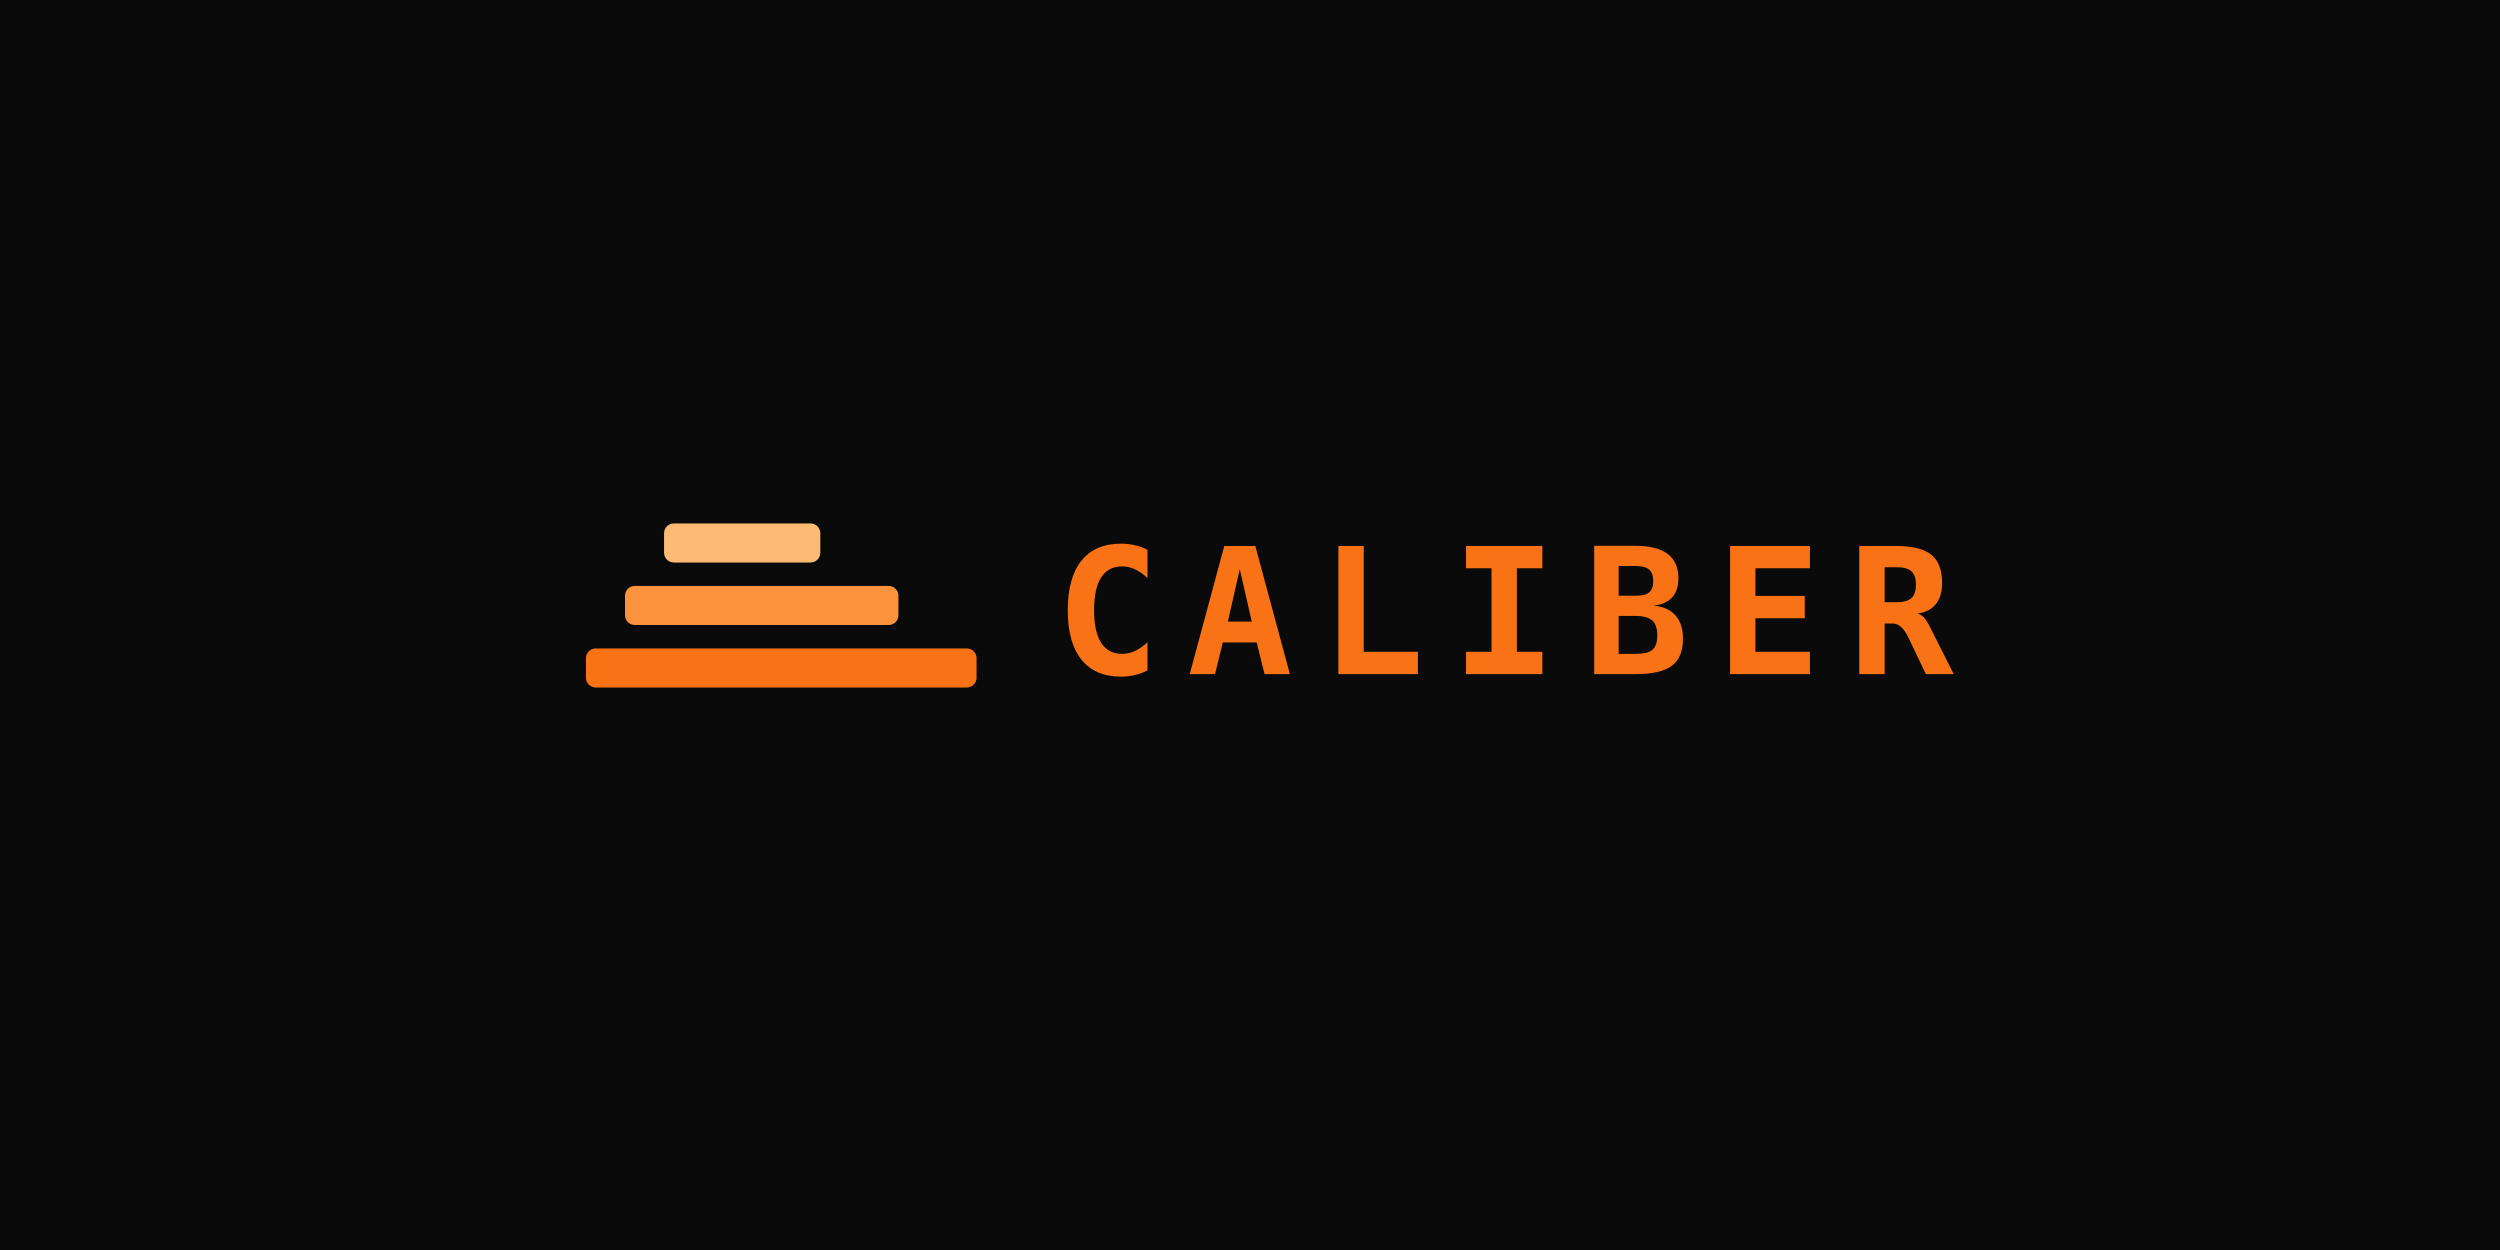
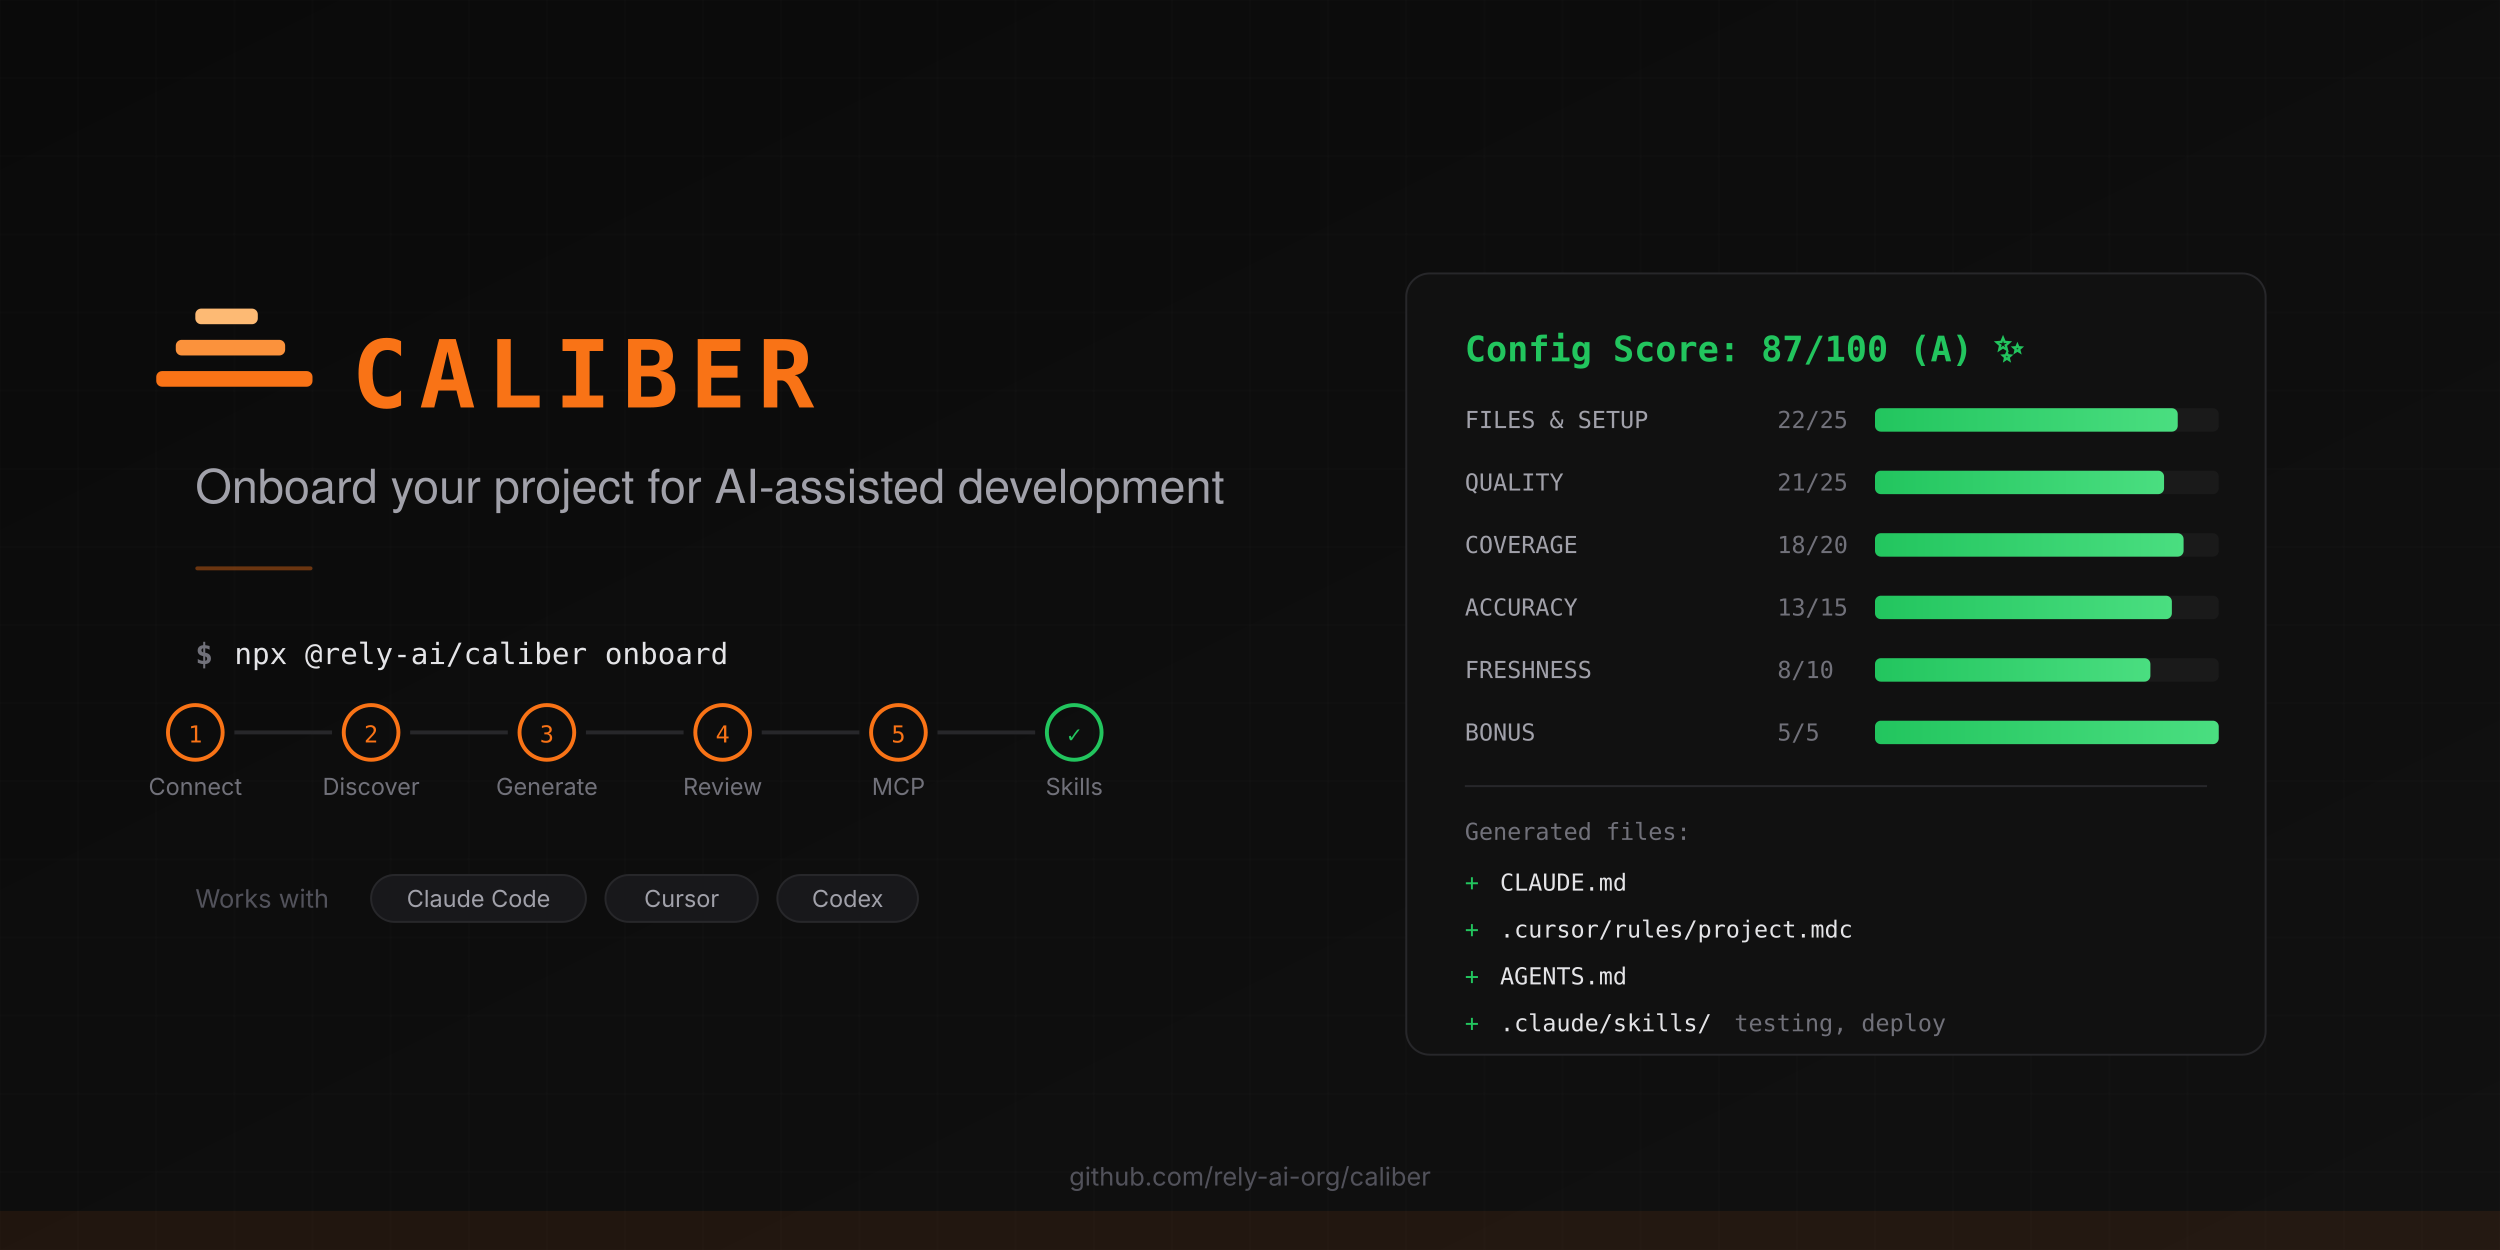
<svg xmlns="http://www.w3.org/2000/svg" width="1280" height="640" viewBox="0 0 1280 640">
-   <rect width="1280" height="640" fill="#0a0a0a" />
-   <rect x="340" y="268" width="80" height="20" rx="5" fill="#fdba74" />
-   <rect x="320" y="300" width="140" height="20" rx="5" fill="#fb923c" />
-   <rect x="300" y="332" width="200" height="20" rx="5" fill="#f97316" />
-   <text x="540" y="314" font-family="'Geist Mono', 'SF Mono', 'Fira Code', monospace" font-weight="700" font-size="90" letter-spacing="0.15em" fill="#f97316" dominant-baseline="central">CALIBER</text>
+   <defs>
+     <linearGradient id="bgGrad" x1="0" y1="0" x2="1" y2="1">
+       <stop offset="0%" stop-color="#0a0a0a" />
+       <stop offset="100%" stop-color="#111111" />
+     </linearGradient>
+     <linearGradient id="barGrad" x1="0" y1="0" x2="1" y2="0">
+       <stop offset="0%" stop-color="#f97316" />
+       <stop offset="100%" stop-color="#fb923c" />
+     </linearGradient>
+     <linearGradient id="scoreGrad" x1="0" y1="0" x2="1" y2="0">
+       <stop offset="0%" stop-color="#22c55e" />
+       <stop offset="100%" stop-color="#4ade80" />
+     </linearGradient>
+   </defs>
+   <rect width="1280" height="640" fill="url(#bgGrad)" />
+   <pattern id="grid" width="40" height="40" patternUnits="userSpaceOnUse">
+     <rect width="40" height="40" fill="none" stroke="#ffffff" stroke-width="0.3" stroke-opacity="0.03" />
+   </pattern>
+   <rect width="1280" height="640" fill="url(#grid)" />
+   <rect x="100" y="158" width="32" height="8" rx="3" fill="#fdba74" />
+   <rect x="90" y="174" width="56" height="8" rx="3" fill="#fb923c" />
+   <rect x="80" y="190" width="80" height="8" rx="3" fill="#f97316" />
+   <text x="180" y="192" font-family="'SF Mono', 'Fira Code', 'Cascadia Code', monospace" font-weight="700" font-size="48" letter-spacing="0.12em" fill="#f97316" dominant-baseline="central">CALIBER</text>
+   <text x="100" y="252" font-family="-apple-system, 'Segoe UI', Helvetica, Arial, sans-serif" font-weight="400" font-size="24" fill="#a1a1aa" dominant-baseline="central">Onboard your project for AI-assisted development</text>
+   <rect x="100" y="290" width="60" height="2" rx="1" fill="#f97316" opacity="0.4" />
+   <text x="100" y="340" font-family="'SF Mono', 'Fira Code', monospace" font-weight="600" font-size="15" fill="#71717a">$</text>
+   <text x="120" y="340" font-family="'SF Mono', 'Fira Code', monospace" font-weight="400" font-size="15" fill="#e4e4e7">npx @rely-ai/caliber onboard</text>
+   <g transform="translate(100, 375)">
+     <circle cx="0" cy="0" r="14" fill="none" stroke="#f97316" stroke-width="2" />
+     <text x="0" y="1" font-family="'SF Mono', monospace" font-size="12" fill="#f97316" text-anchor="middle" dominant-baseline="central">1</text>
+     <text x="0" y="32" font-family="-apple-system, sans-serif" font-size="12" fill="#71717a" text-anchor="middle">Connect</text>
+     <line x1="20" y1="0" x2="70" y2="0" stroke="#27272a" stroke-width="2" />
+     <circle cx="90" cy="0" r="14" fill="none" stroke="#f97316" stroke-width="2" />
+     <text x="90" y="1" font-family="'SF Mono', monospace" font-size="12" fill="#f97316" text-anchor="middle" dominant-baseline="central">2</text>
+     <text x="90" y="32" font-family="-apple-system, sans-serif" font-size="12" fill="#71717a" text-anchor="middle">Discover</text>
+     <line x1="110" y1="0" x2="160" y2="0" stroke="#27272a" stroke-width="2" />
+     <circle cx="180" cy="0" r="14" fill="none" stroke="#f97316" stroke-width="2" />
+     <text x="180" y="1" font-family="'SF Mono', monospace" font-size="12" fill="#f97316" text-anchor="middle" dominant-baseline="central">3</text>
+     <text x="180" y="32" font-family="-apple-system, sans-serif" font-size="12" fill="#71717a" text-anchor="middle">Generate</text>
+     <line x1="200" y1="0" x2="250" y2="0" stroke="#27272a" stroke-width="2" />
+     <circle cx="270" cy="0" r="14" fill="none" stroke="#f97316" stroke-width="2" />
+     <text x="270" y="1" font-family="'SF Mono', monospace" font-size="12" fill="#f97316" text-anchor="middle" dominant-baseline="central">4</text>
+     <text x="270" y="32" font-family="-apple-system, sans-serif" font-size="12" fill="#71717a" text-anchor="middle">Review</text>
+     <line x1="290" y1="0" x2="340" y2="0" stroke="#27272a" stroke-width="2" />
+     <circle cx="360" cy="0" r="14" fill="none" stroke="#f97316" stroke-width="2" />
+     <text x="360" y="1" font-family="'SF Mono', monospace" font-size="12" fill="#f97316" text-anchor="middle" dominant-baseline="central">5</text>
+     <text x="360" y="32" font-family="-apple-system, sans-serif" font-size="12" fill="#71717a" text-anchor="middle">MCP</text>
+     <line x1="380" y1="0" x2="430" y2="0" stroke="#27272a" stroke-width="2" />
+     <circle cx="450" cy="0" r="14" fill="none" stroke="#22c55e" stroke-width="2" />
+     <text x="450" y="1" font-family="'SF Mono', monospace" font-size="12" fill="#22c55e" text-anchor="middle" dominant-baseline="central">✓</text>
+     <text x="450" y="32" font-family="-apple-system, sans-serif" font-size="12" fill="#71717a" text-anchor="middle">Skills</text>
+   </g>
+   <g transform="translate(100, 460)">
+     <text x="0" y="0" font-family="-apple-system, sans-serif" font-size="13" fill="#52525b" dominant-baseline="central">Works with</text>
+     <rect x="90" y="-12" width="110" height="24" rx="12" fill="#18181b" stroke="#27272a" stroke-width="1" />
+     <text x="145" y="0" font-family="-apple-system, sans-serif" font-size="12" fill="#a1a1aa" text-anchor="middle" dominant-baseline="central">Claude Code</text>
+     <rect x="210" y="-12" width="78" height="24" rx="12" fill="#18181b" stroke="#27272a" stroke-width="1" />
+     <text x="249" y="0" font-family="-apple-system, sans-serif" font-size="12" fill="#a1a1aa" text-anchor="middle" dominant-baseline="central">Cursor</text>
+     <rect x="298" y="-12" width="72" height="24" rx="12" fill="#18181b" stroke="#27272a" stroke-width="1" />
+     <text x="334" y="0" font-family="-apple-system, sans-serif" font-size="12" fill="#a1a1aa" text-anchor="middle" dominant-baseline="central">Codex</text>
+   </g>
+   <g transform="translate(720, 140)">
+     <rect x="0" y="0" width="440" height="400" rx="12" fill="#111111" stroke="#27272a" stroke-width="1" />
+     <text x="30" y="45" font-family="'SF Mono', monospace" font-weight="700" font-size="18" fill="#22c55e">Config Score: 87/100 (A) ✨</text>
+     <g transform="translate(30, 75)">
+       <text x="0" y="0" font-family="'SF Mono', monospace" font-size="12" fill="#a1a1aa" dominant-baseline="central">FILES &amp; SETUP</text>
+       <text x="160" y="0" font-family="'SF Mono', monospace" font-size="12" fill="#71717a" dominant-baseline="central">22/25</text>
+       <rect x="210" y="-6" width="176" height="12" rx="3" fill="#1a1a1a" />
+       <rect x="210" y="-6" width="155" height="12" rx="3" fill="url(#scoreGrad)" />
+       <text x="0" y="32" font-family="'SF Mono', monospace" font-size="12" fill="#a1a1aa" dominant-baseline="central">QUALITY</text>
+       <text x="160" y="32" font-family="'SF Mono', monospace" font-size="12" fill="#71717a" dominant-baseline="central">21/25</text>
+       <rect x="210" y="26" width="176" height="12" rx="3" fill="#1a1a1a" />
+       <rect x="210" y="26" width="148" height="12" rx="3" fill="url(#scoreGrad)" />
+       <text x="0" y="64" font-family="'SF Mono', monospace" font-size="12" fill="#a1a1aa" dominant-baseline="central">COVERAGE</text>
+       <text x="160" y="64" font-family="'SF Mono', monospace" font-size="12" fill="#71717a" dominant-baseline="central">18/20</text>
+       <rect x="210" y="58" width="176" height="12" rx="3" fill="#1a1a1a" />
+       <rect x="210" y="58" width="158" height="12" rx="3" fill="url(#scoreGrad)" />
+       <text x="0" y="96" font-family="'SF Mono', monospace" font-size="12" fill="#a1a1aa" dominant-baseline="central">ACCURACY</text>
+       <text x="160" y="96" font-family="'SF Mono', monospace" font-size="12" fill="#71717a" dominant-baseline="central">13/15</text>
+       <rect x="210" y="90" width="176" height="12" rx="3" fill="#1a1a1a" />
+       <rect x="210" y="90" width="152" height="12" rx="3" fill="url(#scoreGrad)" />
+       <text x="0" y="128" font-family="'SF Mono', monospace" font-size="12" fill="#a1a1aa" dominant-baseline="central">FRESHNESS</text>
+       <text x="160" y="128" font-family="'SF Mono', monospace" font-size="12" fill="#71717a" dominant-baseline="central">8/10</text>
+       <rect x="210" y="122" width="176" height="12" rx="3" fill="#1a1a1a" />
+       <rect x="210" y="122" width="141" height="12" rx="3" fill="url(#scoreGrad)" />
+       <text x="0" y="160" font-family="'SF Mono', monospace" font-size="12" fill="#a1a1aa" dominant-baseline="central">BONUS</text>
+       <text x="160" y="160" font-family="'SF Mono', monospace" font-size="12" fill="#71717a" dominant-baseline="central">5/5</text>
+       <rect x="210" y="154" width="176" height="12" rx="3" fill="#1a1a1a" />
+       <rect x="210" y="154" width="176" height="12" rx="3" fill="url(#scoreGrad)" />
+     </g>
+     <rect x="30" y="262" width="380" height="1" fill="#27272a" />
+     <text x="30" y="290" font-family="'SF Mono', monospace" font-size="12" fill="#71717a">Generated files:</text>
+     <text x="30" y="316" font-family="'SF Mono', monospace" font-size="12" fill="#22c55e">+</text>
+     <text x="48" y="316" font-family="'SF Mono', monospace" font-size="12" fill="#e4e4e7">CLAUDE.md</text>
+     <text x="30" y="340" font-family="'SF Mono', monospace" font-size="12" fill="#22c55e">+</text>
+     <text x="48" y="340" font-family="'SF Mono', monospace" font-size="12" fill="#e4e4e7">.cursor/rules/project.mdc</text>
+     <text x="30" y="364" font-family="'SF Mono', monospace" font-size="12" fill="#22c55e">+</text>
+     <text x="48" y="364" font-family="'SF Mono', monospace" font-size="12" fill="#e4e4e7">AGENTS.md</text>
+     <text x="30" y="388" font-family="'SF Mono', monospace" font-size="12" fill="#22c55e">+</text>
+     <text x="48" y="388" font-family="'SF Mono', monospace" font-size="12" fill="#e4e4e7">.claude/skills/</text>
+     <text x="168" y="388" font-family="'SF Mono', monospace" font-size="12" fill="#71717a">testing, deploy</text>
+   </g>
+   <rect x="0" y="620" width="1280" height="20" fill="#f97316" opacity="0.08" />
+   <text x="640" y="607" font-family="-apple-system, sans-serif" font-size="13" fill="#52525b" text-anchor="middle">github.com/rely-ai-org/caliber</text>
</svg>
